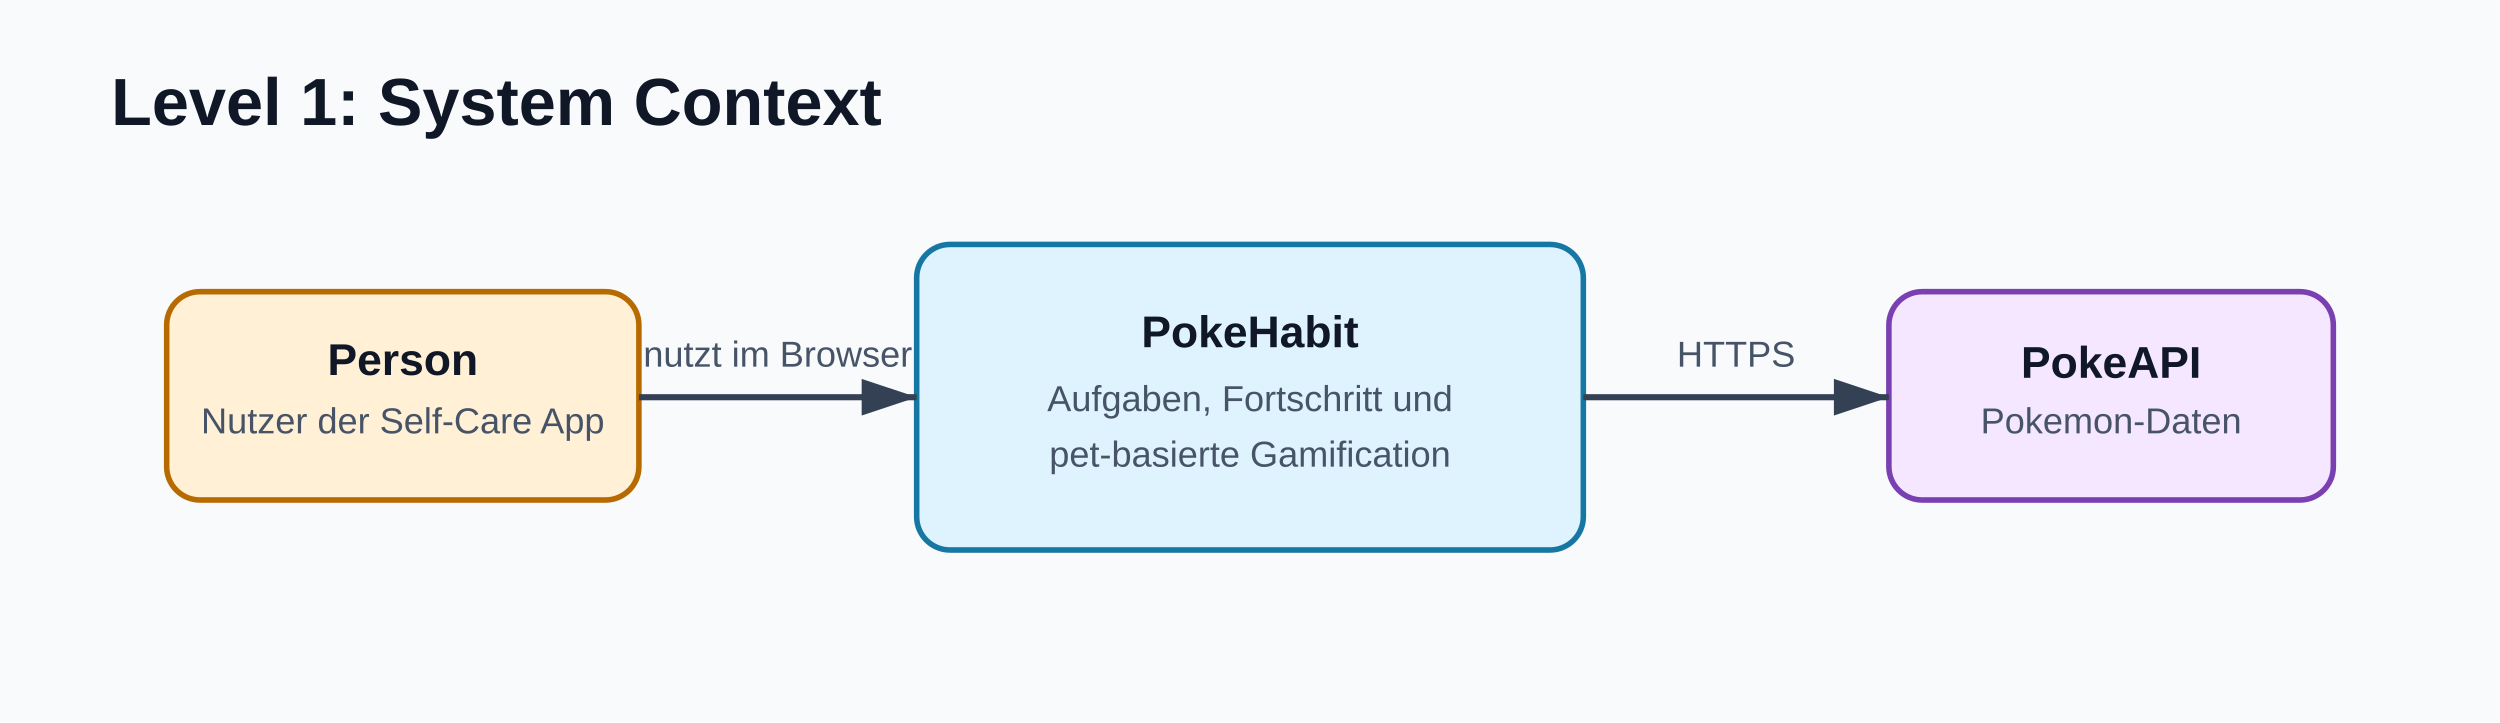
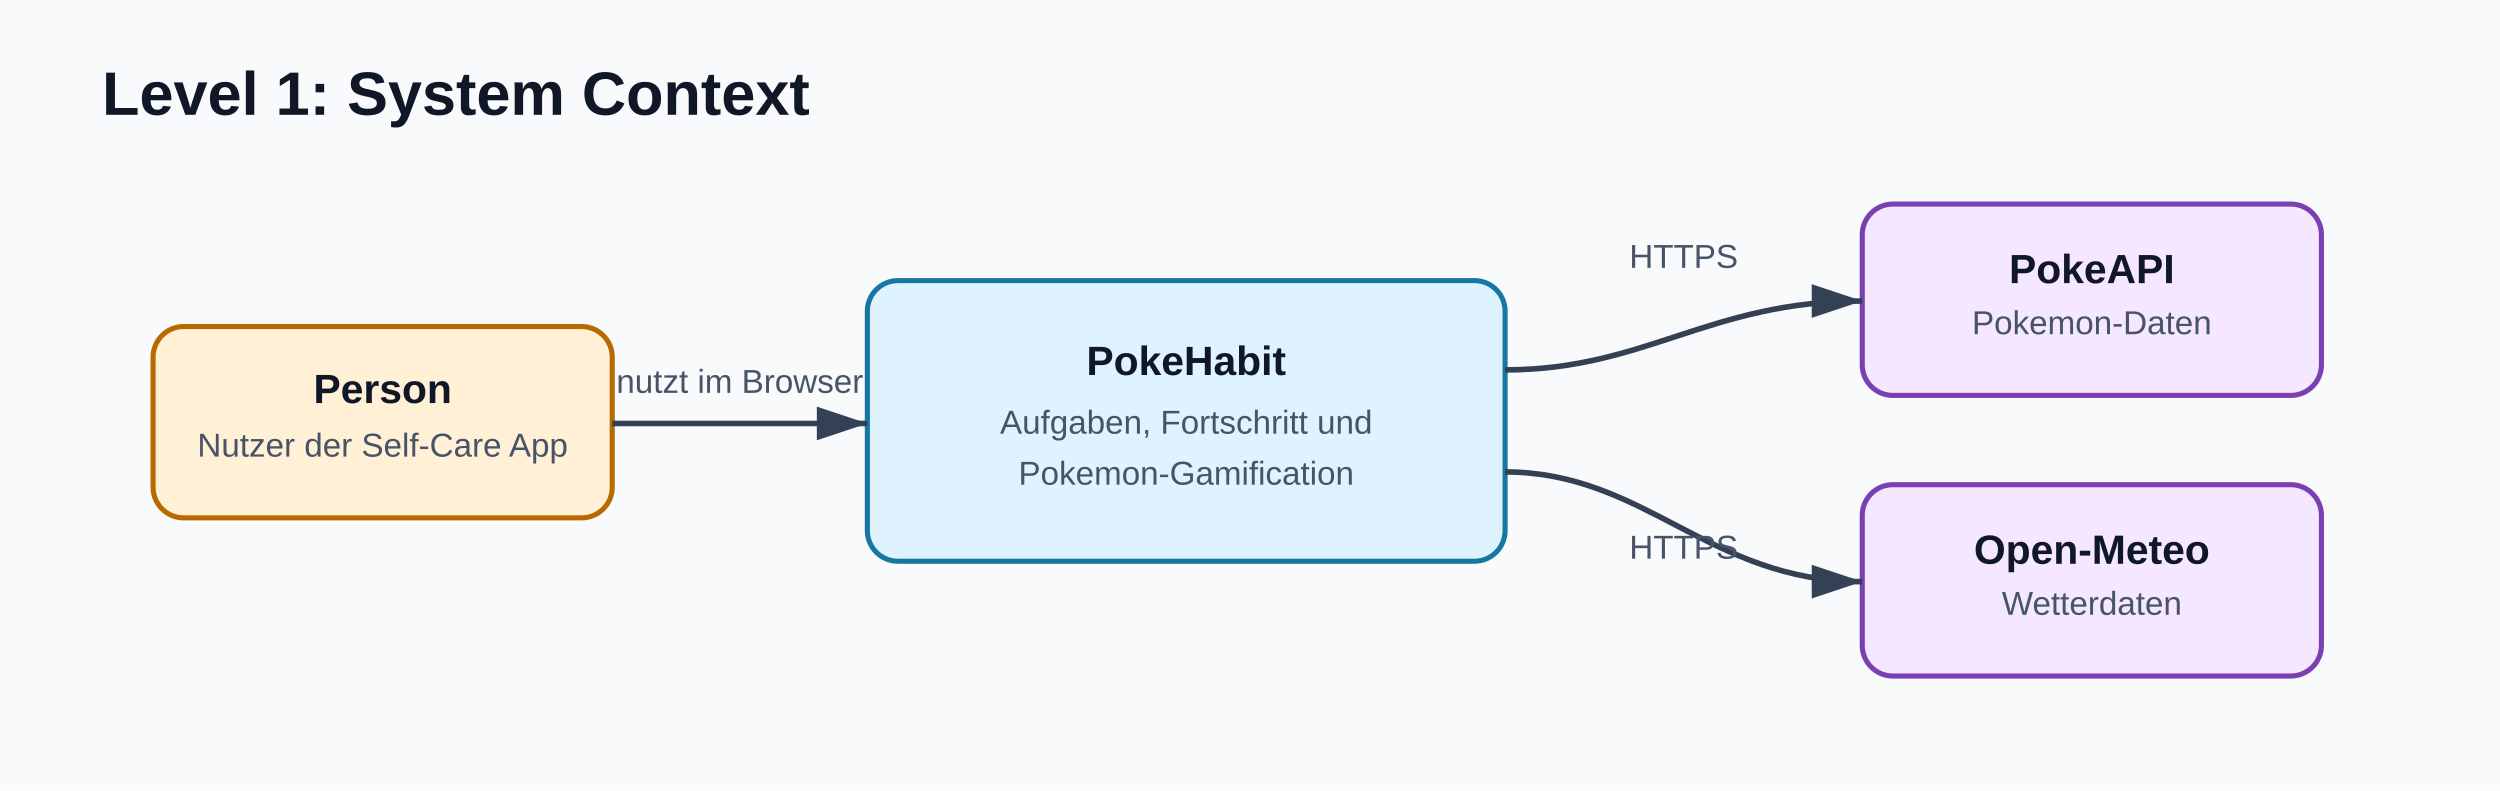
- <svg xmlns="http://www.w3.org/2000/svg" width="900" height="260" viewBox="0 0 900 260" role="img" aria-labelledby="title desc">
+ <svg xmlns="http://www.w3.org/2000/svg" width="980" height="310" viewBox="0 0 980 310" role="img" aria-labelledby="title desc">
  <defs>
    <marker id="arrow" markerWidth="10" markerHeight="10" refX="9" refY="3" orient="auto" markerUnits="strokeWidth">
      <path d="M0,0 L0,6 L9,3 z" fill="#344054" />
    </marker>
    <style>
-       .bg{fill:#f8fafc}.box{stroke-width:2;rx:12}.person{fill:#fff0d6;stroke:#b66a00}.system{fill:#dff3ff;stroke:#1677a3}.external{fill:#f4e7ff;stroke:#7a3fb0}.title{font:700 24px Arial,sans-serif;fill:#101828}.label{font:700 16px Arial,sans-serif;fill:#101828}.small{font:13px Arial,sans-serif;fill:#475467}.arrow{stroke:#344054;stroke-width:2.2;fill:none;marker-end:url(#arrow)}
+       .bg{fill:#f8fafc}
+       .box{stroke-width:2;rx:12}
+       .person{fill:#fff0d6;stroke:#b66a00}
+       .system{fill:#dff3ff;stroke:#1677a3}
+       .external{fill:#f4e7ff;stroke:#7a3fb0}
+       .title{font:700 24px Arial,sans-serif;fill:#101828}
+       .label{font:700 16px Arial,sans-serif;fill:#101828}
+       .small{font:13px Arial,sans-serif;fill:#475467}
+       .arrow{stroke:#344054;stroke-width:2.2;fill:none;marker-end:url(#arrow)}
    </style>
  </defs>
-   <rect class="bg" width="900" height="260" />
+   <rect class="bg" width="980" height="310" />
  <text x="40" y="45" class="title">Level 1: System Context</text>
-   <rect x="60" y="105" width="170" height="75" class="box person" />
-   <text x="145" y="135" text-anchor="middle" class="label">Person</text>
-   <text x="145" y="156" text-anchor="middle" class="small">Nutzer der Self-Care App</text>
-   <rect x="330" y="88" width="240" height="110" class="box system" />
-   <text x="450" y="125" text-anchor="middle" class="label">PokeHabit</text>
-   <text x="450" y="148" text-anchor="middle" class="small">Aufgaben, Fortschritt und</text>
-   <text x="450" y="168" text-anchor="middle" class="small">pet-basierte Gamification</text>
-   <rect x="680" y="105" width="160" height="75" class="box external" />
-   <text x="760" y="136" text-anchor="middle" class="label">PokeAPI</text>
-   <text x="760" y="156" text-anchor="middle" class="small">Pokemon-Daten</text>
-   <path d="M230 143 H330" class="arrow" />
-   <text x="280" y="132" text-anchor="middle" class="small">nutzt im Browser</text>
-   <path d="M570 143 H680" class="arrow" />
-   <text x="625" y="132" text-anchor="middle" class="small">HTTPS</text>
+   <rect x="60" y="128" width="180" height="75" class="box person" />
+   <text x="150" y="158" text-anchor="middle" class="label">Person</text>
+   <text x="150" y="179" text-anchor="middle" class="small">Nutzer der Self-Care App</text>
+   <rect x="340" y="110" width="250" height="110" class="box system" />
+   <text x="465" y="147" text-anchor="middle" class="label">PokeHabit</text>
+   <text x="465" y="170" text-anchor="middle" class="small">Aufgaben, Fortschritt und</text>
+   <text x="465" y="190" text-anchor="middle" class="small">Pokemon-Gamification</text>
+   <rect x="730" y="80" width="180" height="75" class="box external" />
+   <text x="820" y="111" text-anchor="middle" class="label">PokeAPI</text>
+   <text x="820" y="131" text-anchor="middle" class="small">Pokemon-Daten</text>
+   <rect x="730" y="190" width="180" height="75" class="box external" />
+   <text x="820" y="221" text-anchor="middle" class="label">Open-Meteo</text>
+   <text x="820" y="241" text-anchor="middle" class="small">Wetterdaten</text>
+   <path d="M240 166 H340" class="arrow" />
+   <text x="290" y="154" text-anchor="middle" class="small">nutzt im Browser</text>
+   <path d="M590 145 C645 145, 670 118, 730 118" class="arrow" />
+   <text x="660" y="105" text-anchor="middle" class="small">HTTPS</text>
+   <path d="M590 185 C645 185, 670 228, 730 228" class="arrow" />
+   <text x="660" y="219" text-anchor="middle" class="small">HTTPS</text>
</svg>
